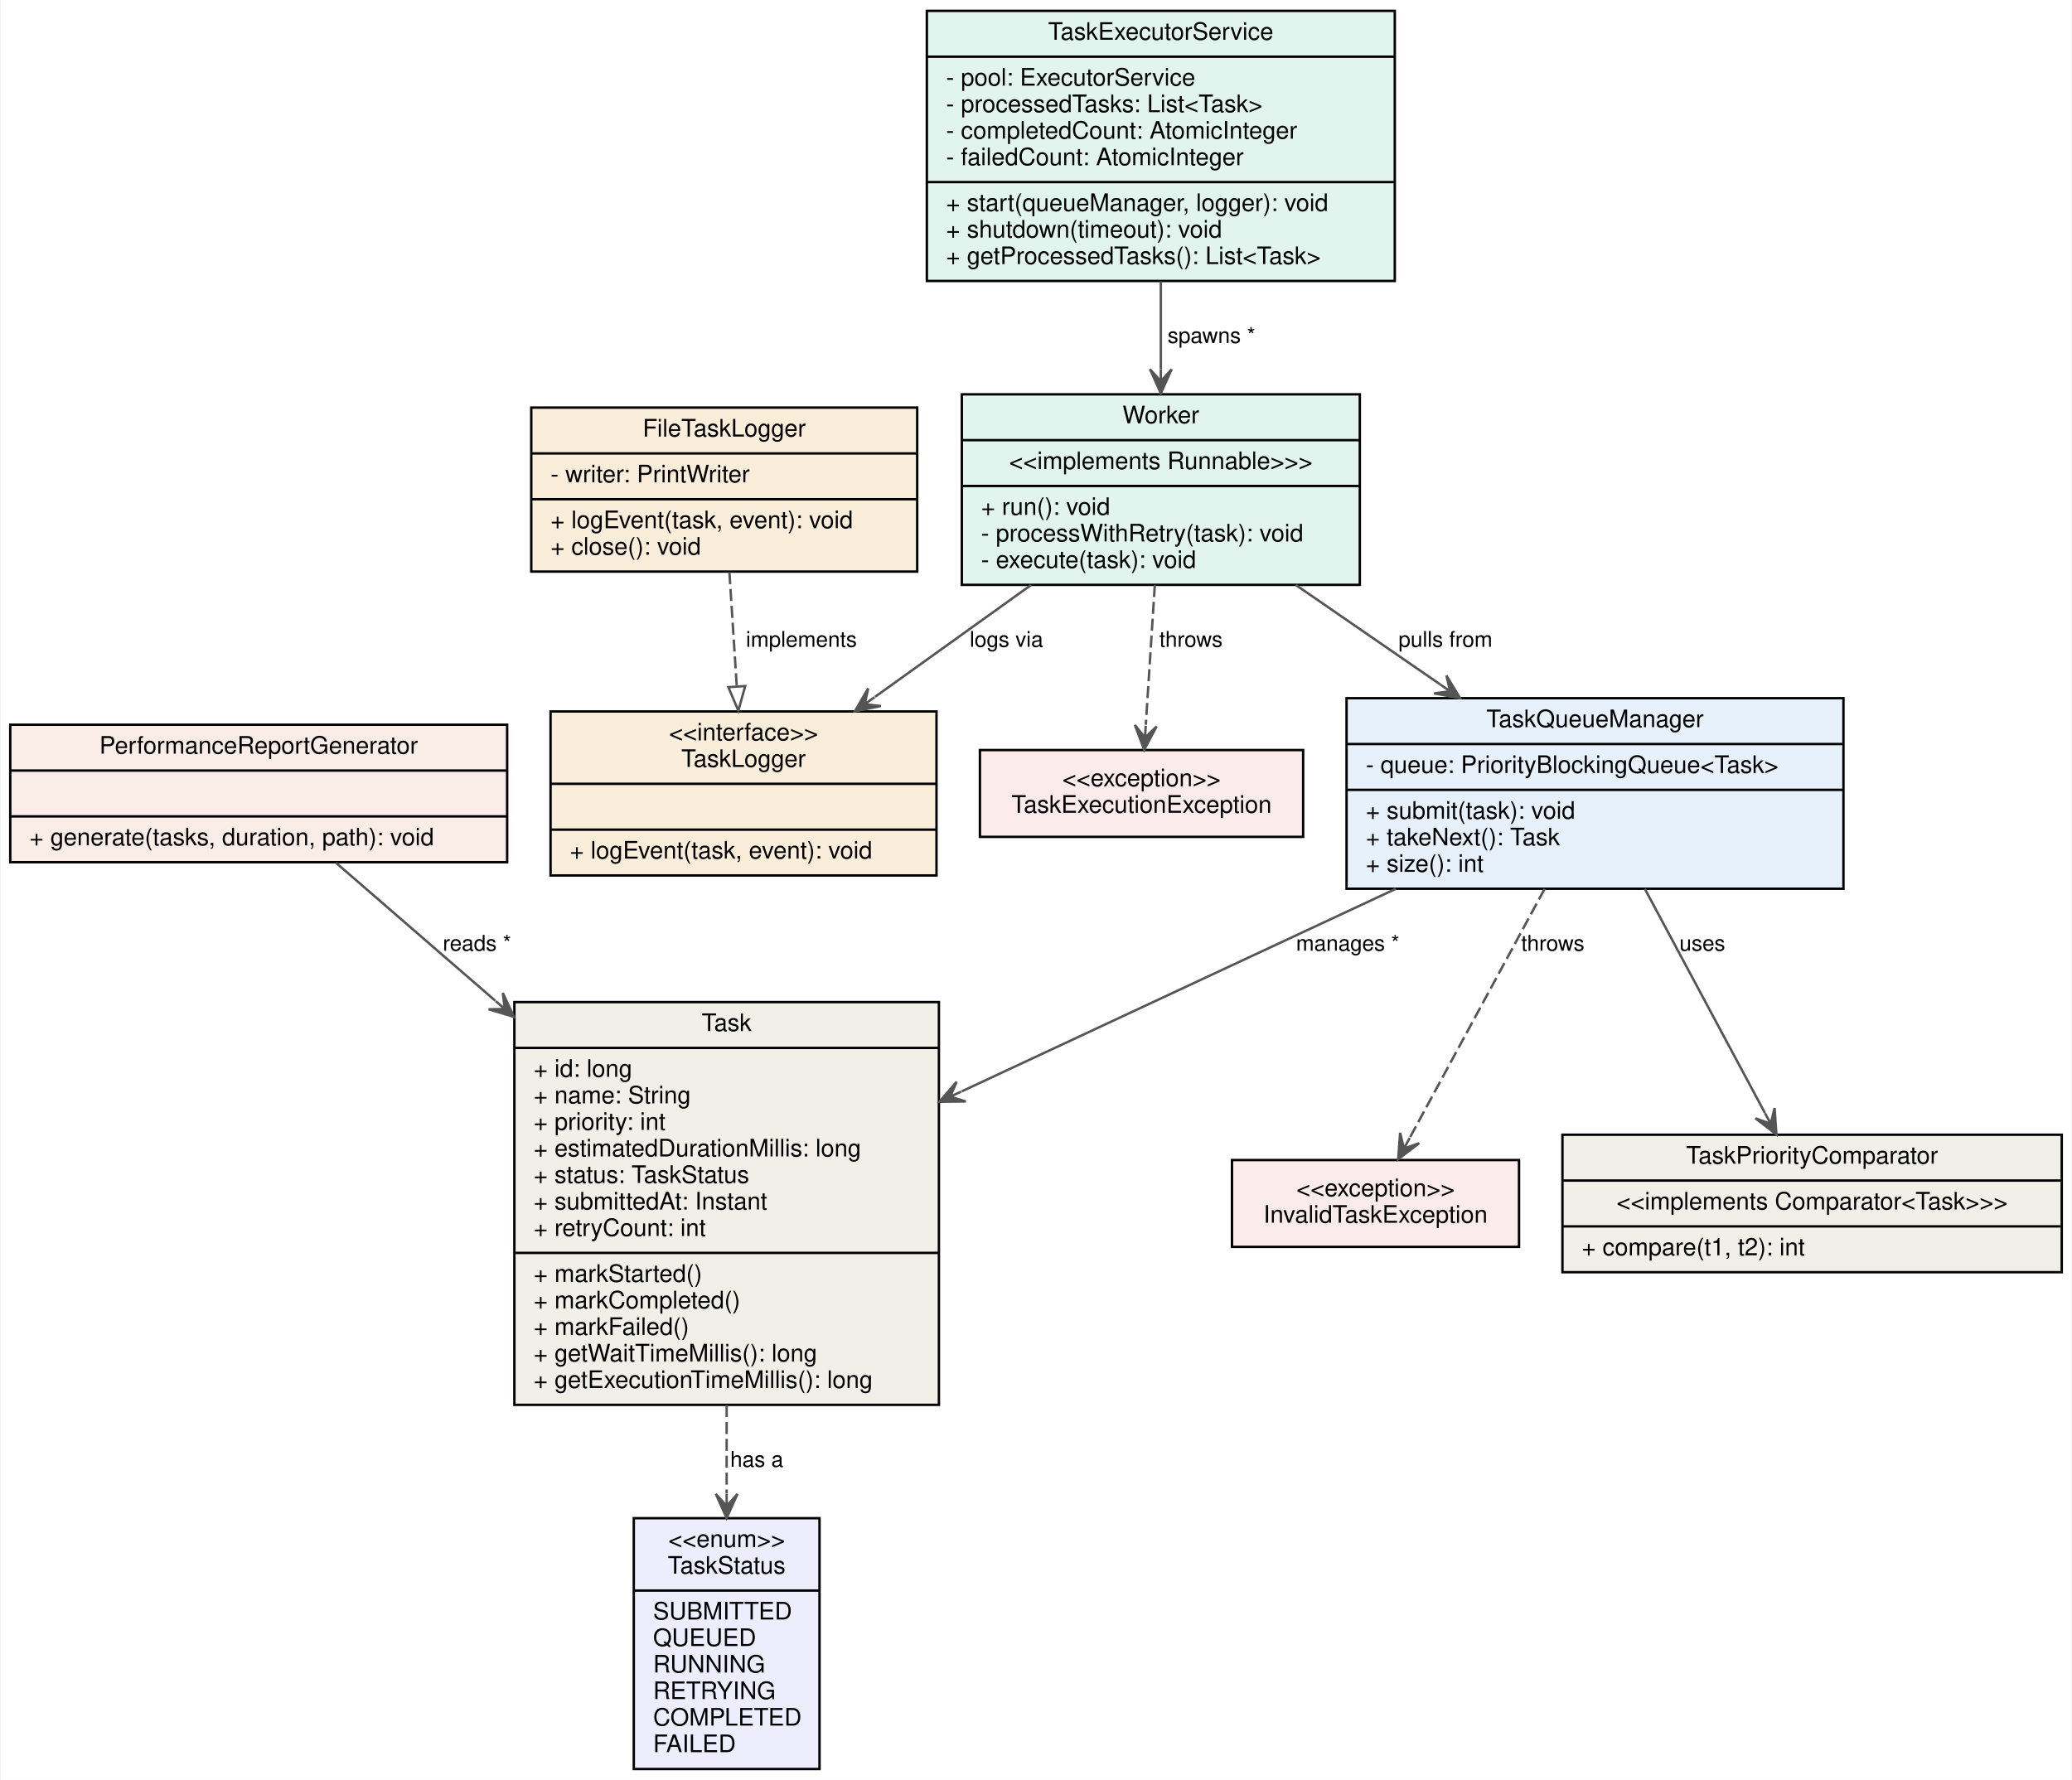
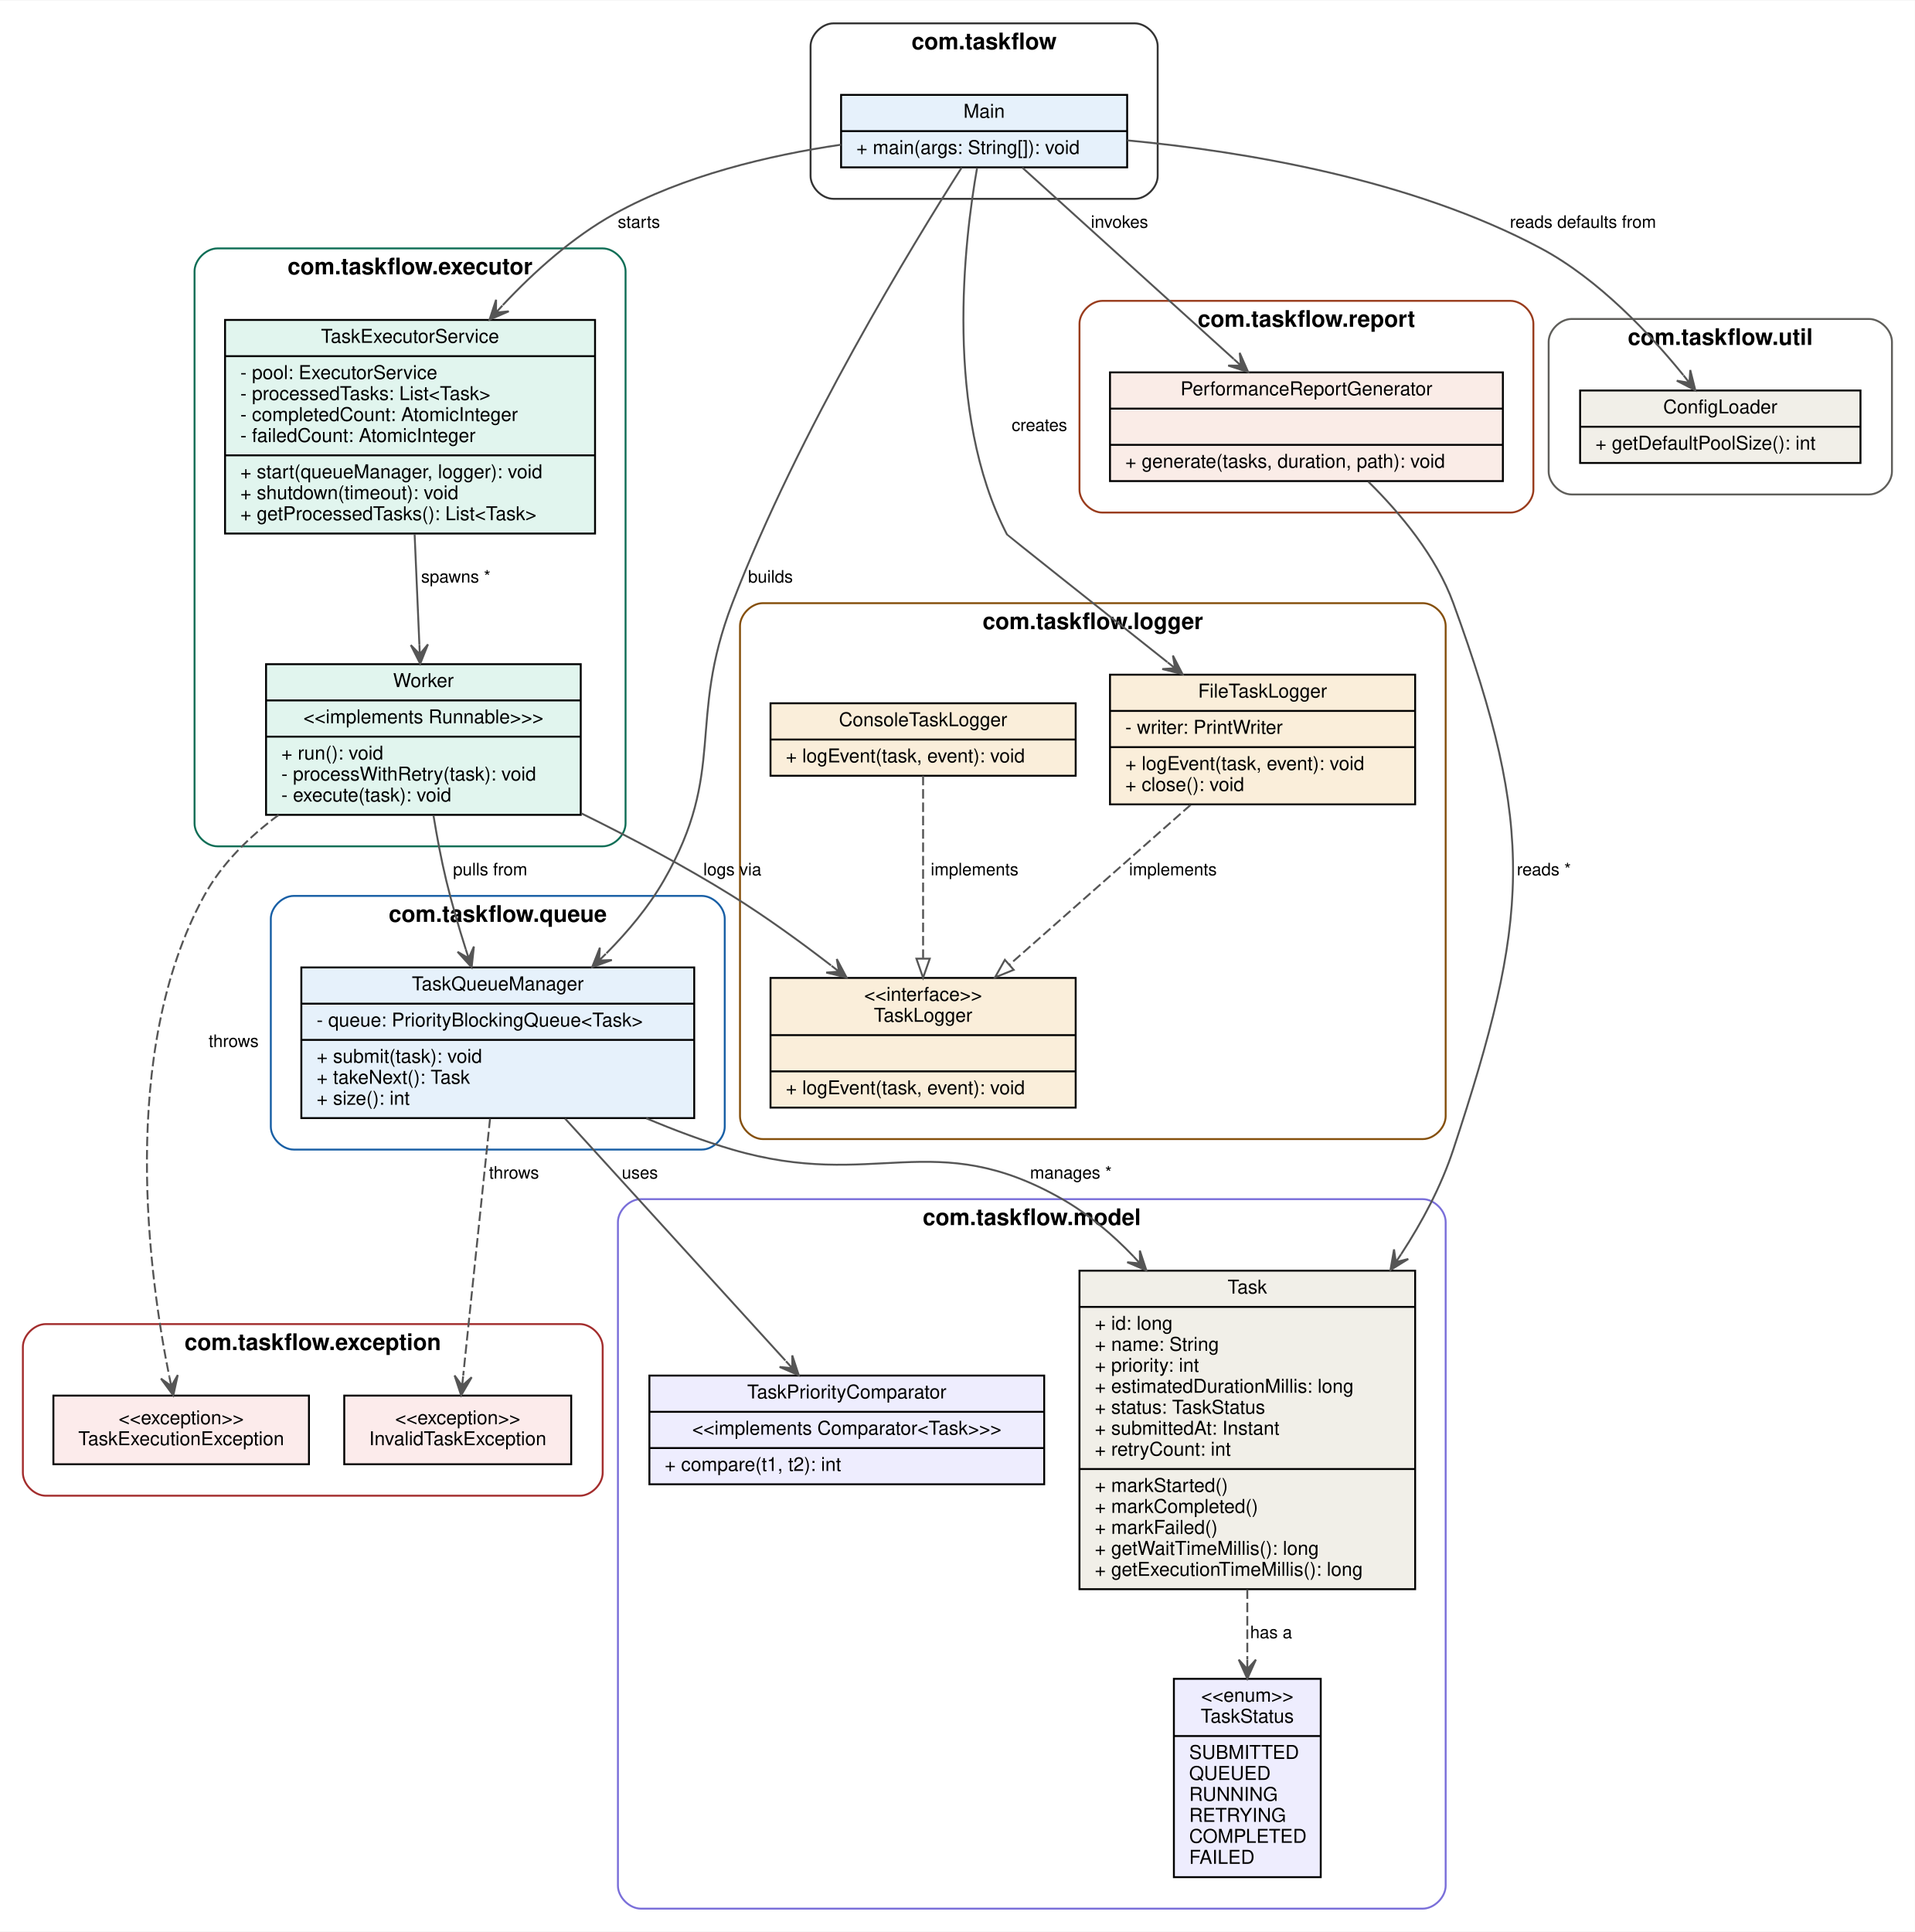
- <svg xmlns="http://www.w3.org/2000/svg" width="859pt" height="738pt" viewBox="0.00 0.00 858.50 738.00">
-   <g id="graph0" class="graph" transform="scale(1 1) rotate(0) translate(4 734)">
-     <polygon fill="white" stroke="transparent" points="-4,4 -4,-734 854.5,-734 854.5,4 -4,4" />
+ <svg xmlns="http://www.w3.org/2000/svg" width="1004pt" height="1013pt" viewBox="0.00 0.00 1004.00 1012.50">
+   <g id="graph0" class="graph" transform="scale(1 1) rotate(0) translate(4 1008.5)">
+     <polygon fill="white" stroke="transparent" points="-4,4 -4,-1008.5 1000,-1008.5 1000,4 -4,4" />
+     <g id="clust1" class="cluster">
+       <path fill="white" stroke="#7a6fd9" d="M332,-8C332,-8 742,-8 742,-8 748,-8 754,-14 754,-20 754,-20 754,-368 754,-368 754,-374 748,-380 742,-380 742,-380 332,-380 332,-380 326,-380 320,-374 320,-368 320,-368 320,-20 320,-20 320,-14 326,-8 332,-8" />
+       <text text-anchor="middle" x="537" y="-366.4" font-family="Helvetica,sans-Serif" font-weight="bold" font-size="12.00">com.taskflow.model</text>
+     </g>
+     <g id="clust2" class="cluster">
+       <path fill="white" stroke="#185fa5" d="M150,-406C150,-406 364,-406 364,-406 370,-406 376,-412 376,-418 376,-418 376,-527 376,-527 376,-533 370,-539 364,-539 364,-539 150,-539 150,-539 144,-539 138,-533 138,-527 138,-527 138,-418 138,-418 138,-412 144,-406 150,-406" />
+       <text text-anchor="middle" x="257" y="-525.4" font-family="Helvetica,sans-Serif" font-weight="bold" font-size="12.00">com.taskflow.queue</text>
+     </g>
+     <g id="clust3" class="cluster">
+       <path fill="white" stroke="#0f6e56" d="M110,-565C110,-565 312,-565 312,-565 318,-565 324,-571 324,-577 324,-577 324,-866.5 324,-866.5 324,-872.5 318,-878.5 312,-878.5 312,-878.5 110,-878.5 110,-878.5 104,-878.5 98,-872.5 98,-866.5 98,-866.5 98,-577 98,-577 98,-571 104,-565 110,-565" />
+       <text text-anchor="middle" x="211" y="-864.9" font-family="Helvetica,sans-Serif" font-weight="bold" font-size="12.00">com.taskflow.executor</text>
+     </g>
+     <g id="clust4" class="cluster">
+       <path fill="white" stroke="#854f0b" d="M396,-411.5C396,-411.5 742,-411.5 742,-411.5 748,-411.5 754,-417.5 754,-423.5 754,-423.5 754,-680.5 754,-680.5 754,-686.5 748,-692.5 742,-692.5 742,-692.5 396,-692.5 396,-692.5 390,-692.5 384,-686.5 384,-680.5 384,-680.5 384,-423.5 384,-423.5 384,-417.5 390,-411.5 396,-411.5" />
+       <text text-anchor="middle" x="569" y="-678.9" font-family="Helvetica,sans-Serif" font-weight="bold" font-size="12.00">com.taskflow.logger</text>
+     </g>
+     <g id="clust5" class="cluster">
+       <path fill="white" stroke="#993c1d" d="M574,-740C574,-740 788,-740 788,-740 794,-740 800,-746 800,-752 800,-752 800,-839 800,-839 800,-845 794,-851 788,-851 788,-851 574,-851 574,-851 568,-851 562,-845 562,-839 562,-839 562,-752 562,-752 562,-746 568,-740 574,-740" />
+       <text text-anchor="middle" x="681" y="-837.4" font-family="Helvetica,sans-Serif" font-weight="bold" font-size="12.00">com.taskflow.report</text>
+     </g>
+     <g id="clust6" class="cluster">
+       <path fill="white" stroke="#a32d2d" d="M20,-224.5C20,-224.5 300,-224.5 300,-224.5 306,-224.5 312,-230.5 312,-236.5 312,-236.5 312,-302.5 312,-302.5 312,-308.5 306,-314.5 300,-314.5 300,-314.5 20,-314.5 20,-314.5 14,-314.5 8,-308.5 8,-302.5 8,-302.5 8,-236.5 8,-236.5 8,-230.5 14,-224.5 20,-224.5" />
+       <text text-anchor="middle" x="160" y="-300.9" font-family="Helvetica,sans-Serif" font-weight="bold" font-size="12.00">com.taskflow.exception</text>
+     </g>
+     <g id="clust7" class="cluster">
+       <path fill="white" stroke="#5f5e5a" d="M820,-749.5C820,-749.5 976,-749.5 976,-749.5 982,-749.5 988,-755.5 988,-761.5 988,-761.5 988,-829.5 988,-829.5 988,-835.5 982,-841.5 976,-841.5 976,-841.5 820,-841.5 820,-841.5 814,-841.5 808,-835.5 808,-829.5 808,-829.5 808,-761.5 808,-761.5 808,-755.5 814,-749.5 820,-749.5" />
+       <text text-anchor="middle" x="898" y="-827.9" font-family="Helvetica,sans-Serif" font-weight="bold" font-size="12.00">com.taskflow.util</text>
+     </g>
+     <g id="clust8" class="cluster">
+       <path fill="white" stroke="#333333" d="M433,-904.5C433,-904.5 591,-904.5 591,-904.5 597,-904.5 603,-910.5 603,-916.5 603,-916.5 603,-984.5 603,-984.5 603,-990.5 597,-996.5 591,-996.5 591,-996.5 433,-996.5 433,-996.5 427,-996.5 421,-990.5 421,-984.5 421,-984.5 421,-916.5 421,-916.5 421,-910.5 427,-904.5 433,-904.5" />
+       <text text-anchor="middle" x="512" y="-982.9" font-family="Helvetica,sans-Serif" font-weight="bold" font-size="12.00">com.taskflow</text>
+     </g>
    <g id="node1" class="node">
-       <polygon fill="#f1efe8" stroke="black" points="209,-151.5 209,-318.5 385,-318.5 385,-151.5 209,-151.5" />
-       <text text-anchor="middle" x="297" y="-306.5" font-family="Helvetica,sans-Serif" font-size="10.00">Task</text>
-       <polyline fill="none" stroke="black" points="209,-299.5 385,-299.5 " />
-       <text text-anchor="start" x="217" y="-287.5" font-family="Helvetica,sans-Serif" font-size="10.00">+ id: long</text>
-       <text text-anchor="start" x="217" y="-276.5" font-family="Helvetica,sans-Serif" font-size="10.00">+ name: String</text>
-       <text text-anchor="start" x="217" y="-265.5" font-family="Helvetica,sans-Serif" font-size="10.00">+ priority: int</text>
-       <text text-anchor="start" x="217" y="-254.5" font-family="Helvetica,sans-Serif" font-size="10.00">+ estimatedDurationMillis: long</text>
-       <text text-anchor="start" x="217" y="-243.5" font-family="Helvetica,sans-Serif" font-size="10.00">+ status: TaskStatus</text>
-       <text text-anchor="start" x="217" y="-232.5" font-family="Helvetica,sans-Serif" font-size="10.00">+ submittedAt: Instant</text>
-       <text text-anchor="start" x="217" y="-221.5" font-family="Helvetica,sans-Serif" font-size="10.00">+ retryCount: int</text>
-       <polyline fill="none" stroke="black" points="209,-214.5 385,-214.5 " />
-       <text text-anchor="start" x="217" y="-202.5" font-family="Helvetica,sans-Serif" font-size="10.00">+ markStarted()</text>
-       <text text-anchor="start" x="217" y="-191.5" font-family="Helvetica,sans-Serif" font-size="10.00">+ markCompleted()</text>
-       <text text-anchor="start" x="217" y="-180.5" font-family="Helvetica,sans-Serif" font-size="10.00">+ markFailed()</text>
-       <text text-anchor="start" x="217" y="-169.5" font-family="Helvetica,sans-Serif" font-size="10.00">+ getWaitTimeMillis(): long</text>
-       <text text-anchor="start" x="217" y="-158.5" font-family="Helvetica,sans-Serif" font-size="10.00">+ getExecutionTimeMillis(): long</text>
+       <polygon fill="#f1efe8" stroke="black" points="562,-175.5 562,-342.5 738,-342.5 738,-175.5 562,-175.5" />
+       <text text-anchor="middle" x="650" y="-330.5" font-family="Helvetica,sans-Serif" font-size="10.00">Task</text>
+       <polyline fill="none" stroke="black" points="562,-323.5 738,-323.5 " />
+       <text text-anchor="start" x="570" y="-311.5" font-family="Helvetica,sans-Serif" font-size="10.00">+ id: long</text>
+       <text text-anchor="start" x="570" y="-300.5" font-family="Helvetica,sans-Serif" font-size="10.00">+ name: String</text>
+       <text text-anchor="start" x="570" y="-289.5" font-family="Helvetica,sans-Serif" font-size="10.00">+ priority: int</text>
+       <text text-anchor="start" x="570" y="-278.5" font-family="Helvetica,sans-Serif" font-size="10.00">+ estimatedDurationMillis: long</text>
+       <text text-anchor="start" x="570" y="-267.5" font-family="Helvetica,sans-Serif" font-size="10.00">+ status: TaskStatus</text>
+       <text text-anchor="start" x="570" y="-256.5" font-family="Helvetica,sans-Serif" font-size="10.00">+ submittedAt: Instant</text>
+       <text text-anchor="start" x="570" y="-245.5" font-family="Helvetica,sans-Serif" font-size="10.00">+ retryCount: int</text>
+       <polyline fill="none" stroke="black" points="562,-238.5 738,-238.5 " />
+       <text text-anchor="start" x="570" y="-226.5" font-family="Helvetica,sans-Serif" font-size="10.00">+ markStarted()</text>
+       <text text-anchor="start" x="570" y="-215.5" font-family="Helvetica,sans-Serif" font-size="10.00">+ markCompleted()</text>
+       <text text-anchor="start" x="570" y="-204.5" font-family="Helvetica,sans-Serif" font-size="10.00">+ markFailed()</text>
+       <text text-anchor="start" x="570" y="-193.5" font-family="Helvetica,sans-Serif" font-size="10.00">+ getWaitTimeMillis(): long</text>
+       <text text-anchor="start" x="570" y="-182.5" font-family="Helvetica,sans-Serif" font-size="10.00">+ getExecutionTimeMillis(): long</text>
    </g>
    <g id="node2" class="node">
-       <polygon fill="#eeedfe" stroke="black" points="258.5,-0.5 258.5,-104.5 335.5,-104.5 335.5,-0.5 258.5,-0.5" />
-       <text text-anchor="middle" x="297" y="-92.5" font-family="Helvetica,sans-Serif" font-size="10.00">&lt;&lt;enum&gt;&gt;</text>
-       <text text-anchor="middle" x="297" y="-81.5" font-family="Helvetica,sans-Serif" font-size="10.00">TaskStatus</text>
-       <polyline fill="none" stroke="black" points="258.5,-74.5 335.5,-74.5 " />
-       <text text-anchor="start" x="266.5" y="-62.5" font-family="Helvetica,sans-Serif" font-size="10.00">SUBMITTED</text>
-       <text text-anchor="start" x="266.5" y="-51.5" font-family="Helvetica,sans-Serif" font-size="10.00">QUEUED</text>
-       <text text-anchor="start" x="266.5" y="-40.5" font-family="Helvetica,sans-Serif" font-size="10.00">RUNNING</text>
-       <text text-anchor="start" x="266.5" y="-29.5" font-family="Helvetica,sans-Serif" font-size="10.00">RETRYING</text>
-       <text text-anchor="start" x="266.5" y="-18.5" font-family="Helvetica,sans-Serif" font-size="10.00">COMPLETED</text>
-       <text text-anchor="start" x="266.5" y="-7.5" font-family="Helvetica,sans-Serif" font-size="10.00">FAILED</text>
+       <polygon fill="#eeedfe" stroke="black" points="611.5,-24.5 611.5,-128.5 688.5,-128.5 688.5,-24.5 611.5,-24.5" />
+       <text text-anchor="middle" x="650" y="-116.5" font-family="Helvetica,sans-Serif" font-size="10.00">&lt;&lt;enum&gt;&gt;</text>
+       <text text-anchor="middle" x="650" y="-105.5" font-family="Helvetica,sans-Serif" font-size="10.00">TaskStatus</text>
+       <polyline fill="none" stroke="black" points="611.5,-98.5 688.5,-98.5 " />
+       <text text-anchor="start" x="619.5" y="-86.5" font-family="Helvetica,sans-Serif" font-size="10.00">SUBMITTED</text>
+       <text text-anchor="start" x="619.5" y="-75.5" font-family="Helvetica,sans-Serif" font-size="10.00">QUEUED</text>
+       <text text-anchor="start" x="619.5" y="-64.5" font-family="Helvetica,sans-Serif" font-size="10.00">RUNNING</text>
+       <text text-anchor="start" x="619.5" y="-53.5" font-family="Helvetica,sans-Serif" font-size="10.00">RETRYING</text>
+       <text text-anchor="start" x="619.5" y="-42.5" font-family="Helvetica,sans-Serif" font-size="10.00">COMPLETED</text>
+       <text text-anchor="start" x="619.5" y="-31.5" font-family="Helvetica,sans-Serif" font-size="10.00">FAILED</text>
+     </g>
+     <g id="edge6" class="edge">
+       <path fill="none" stroke="#555555" stroke-dasharray="5,2" d="M650,-175.41C650,-163.06 650,-150.52 650,-138.72" />
+       <polygon fill="#555555" stroke="#555555" points="650,-128.56 654.5,-138.56 650,-133.56 650,-138.56 650,-138.56 650,-138.56 650,-133.56 645.5,-138.56 650,-128.56 650,-128.56" />
+       <text text-anchor="middle" x="662.5" y="-149.8" font-family="Helvetica,sans-Serif" font-size="9.00">has a</text>
+     </g>
+     <g id="node3" class="node">
+       <polygon fill="#eeedfe" stroke="black" points="336.5,-230.5 336.5,-287.5 543.5,-287.5 543.5,-230.5 336.5,-230.5" />
+       <text text-anchor="middle" x="440" y="-275.5" font-family="Helvetica,sans-Serif" font-size="10.00">TaskPriorityComparator</text>
+       <polyline fill="none" stroke="black" points="336.5,-268.5 543.5,-268.5 " />
+       <text text-anchor="middle" x="440" y="-256.5" font-family="Helvetica,sans-Serif" font-size="10.00">&lt;&lt;implements Comparator&lt;Task&gt;&gt;&gt;</text>
+       <polyline fill="none" stroke="black" points="336.5,-249.5 543.5,-249.5 " />
+       <text text-anchor="start" x="344.5" y="-237.5" font-family="Helvetica,sans-Serif" font-size="10.00">+ compare(t1, t2): int</text>
+     </g>
+     <g id="node4" class="node">
+       <polygon fill="#e6f1fb" stroke="black" points="154,-422.5 154,-501.5 360,-501.5 360,-422.5 154,-422.5" />
+       <text text-anchor="middle" x="257" y="-489.5" font-family="Helvetica,sans-Serif" font-size="10.00">TaskQueueManager</text>
+       <polyline fill="none" stroke="black" points="154,-482.5 360,-482.5 " />
+       <text text-anchor="start" x="162" y="-470.5" font-family="Helvetica,sans-Serif" font-size="10.00">- queue: PriorityBlockingQueue&lt;Task&gt;</text>
+       <polyline fill="none" stroke="black" points="154,-463.5 360,-463.5 " />
+       <text text-anchor="start" x="162" y="-451.5" font-family="Helvetica,sans-Serif" font-size="10.00">+ submit(task): void</text>
+       <text text-anchor="start" x="162" y="-440.5" font-family="Helvetica,sans-Serif" font-size="10.00">+ takeNext(): Task</text>
+       <text text-anchor="start" x="162" y="-429.5" font-family="Helvetica,sans-Serif" font-size="10.00">+ size(): int</text>
+     </g>
+     <g id="edge7" class="edge">
+       <path fill="none" stroke="#555555" d="M334.87,-422.39C349.6,-416.18 365.07,-410.37 380,-406 454.62,-384.15 485.53,-418.64 553,-380 566.67,-372.17 579.17,-361.61 590.33,-349.98" />
+       <polygon fill="#555555" stroke="#555555" points="597.1,-342.62 593.65,-353.03 593.72,-346.3 590.33,-349.98 590.33,-349.98 590.33,-349.98 593.72,-346.3 587.02,-346.93 597.1,-342.62 597.1,-342.62" />
+       <text text-anchor="middle" x="557.5" y="-390.8" font-family="Helvetica,sans-Serif" font-size="9.00">manages *</text>
+     </g>
+     <g id="edge8" class="edge">
+       <path fill="none" stroke="#555555" d="M292.28,-422.25C325.69,-385.55 375.43,-330.92 407.79,-295.38" />
+       <polygon fill="#555555" stroke="#555555" points="414.82,-287.66 411.41,-298.08 411.45,-291.36 408.09,-295.05 408.09,-295.05 408.09,-295.05 411.45,-291.36 404.76,-292.02 414.82,-287.66 414.82,-287.66" />
+       <text text-anchor="middle" x="331.5" y="-390.8" font-family="Helvetica,sans-Serif" font-size="9.00">uses</text>
+     </g>
+     <g id="node11" class="node">
+       <polygon fill="#fcebeb" stroke="black" points="176.5,-241 176.5,-277 295.5,-277 295.5,-241 176.5,-241" />
+       <text text-anchor="middle" x="236" y="-262" font-family="Helvetica,sans-Serif" font-size="10.00">&lt;&lt;exception&gt;&gt;</text>
+       <text text-anchor="middle" x="236" y="-251" font-family="Helvetica,sans-Serif" font-size="10.00">InvalidTaskException</text>
+     </g>
+     <g id="edge9" class="edge">
+       <path fill="none" stroke="#555555" stroke-dasharray="5,2" d="M252.95,-422.25C248.82,-382.72 242.52,-322.38 238.87,-287.51" />
+       <polygon fill="#555555" stroke="#555555" points="237.79,-277.14 243.31,-286.62 238.31,-282.11 238.83,-287.08 238.83,-287.08 238.83,-287.08 238.31,-282.11 234.35,-287.55 237.79,-277.14 237.79,-277.14" />
+       <text text-anchor="middle" x="265.5" y="-390.8" font-family="Helvetica,sans-Serif" font-size="9.00">throws</text>
+     </g>
+     <g id="node5" class="node">
+       <polygon fill="#e1f5ee" stroke="black" points="114,-729 114,-841 308,-841 308,-729 114,-729" />
+       <text text-anchor="middle" x="211" y="-829" font-family="Helvetica,sans-Serif" font-size="10.00">TaskExecutorService</text>
+       <polyline fill="none" stroke="black" points="114,-822 308,-822 " />
+       <text text-anchor="start" x="122" y="-810" font-family="Helvetica,sans-Serif" font-size="10.00">- pool: ExecutorService</text>
+       <text text-anchor="start" x="122" y="-799" font-family="Helvetica,sans-Serif" font-size="10.00">- processedTasks: List&lt;Task&gt;</text>
+       <text text-anchor="start" x="122" y="-788" font-family="Helvetica,sans-Serif" font-size="10.00">- completedCount: AtomicInteger</text>
+       <text text-anchor="start" x="122" y="-777" font-family="Helvetica,sans-Serif" font-size="10.00">- failedCount: AtomicInteger</text>
+       <polyline fill="none" stroke="black" points="114,-770 308,-770 " />
+       <text text-anchor="start" x="122" y="-758" font-family="Helvetica,sans-Serif" font-size="10.00">+ start(queueManager, logger): void</text>
+       <text text-anchor="start" x="122" y="-747" font-family="Helvetica,sans-Serif" font-size="10.00">+ shutdown(timeout): void</text>
+       <text text-anchor="start" x="122" y="-736" font-family="Helvetica,sans-Serif" font-size="10.00">+ getProcessedTasks(): List&lt;Task&gt;</text>
+     </g>
+     <g id="node6" class="node">
+       <polygon fill="#e1f5ee" stroke="black" points="135.5,-581.5 135.5,-660.5 300.5,-660.5 300.5,-581.5 135.5,-581.5" />
+       <text text-anchor="middle" x="218" y="-648.5" font-family="Helvetica,sans-Serif" font-size="10.00">Worker</text>
+       <polyline fill="none" stroke="black" points="135.5,-641.5 300.5,-641.5 " />
+       <text text-anchor="middle" x="218" y="-629.5" font-family="Helvetica,sans-Serif" font-size="10.00">&lt;&lt;implements Runnable&gt;&gt;&gt;</text>
+       <polyline fill="none" stroke="black" points="135.5,-622.5 300.5,-622.5 " />
+       <text text-anchor="start" x="143.5" y="-610.5" font-family="Helvetica,sans-Serif" font-size="10.00">+ run(): void</text>
+       <text text-anchor="start" x="143.5" y="-599.5" font-family="Helvetica,sans-Serif" font-size="10.00">- processWithRetry(task): void</text>
+       <text text-anchor="start" x="143.5" y="-588.5" font-family="Helvetica,sans-Serif" font-size="10.00">- execute(task): void</text>
+     </g>
+     <g id="edge10" class="edge">
+       <path fill="none" stroke="#555555" d="M213.39,-728.7C214.2,-709.92 215.1,-689.08 215.89,-670.84" />
+       <polygon fill="#555555" stroke="#555555" points="216.33,-660.72 220.39,-670.9 216.11,-665.71 215.9,-670.71 215.9,-670.71 215.9,-670.71 216.11,-665.71 211.4,-670.51 216.33,-660.72 216.33,-660.72" />
+       <text text-anchor="middle" x="235" y="-703.3" font-family="Helvetica,sans-Serif" font-size="9.00">spawns *</text>
+     </g>
+     <g id="edge11" class="edge">
+       <path fill="none" stroke="#555555" d="M223.29,-581.14C225.1,-570.05 227.35,-557.99 230,-547 232.84,-535.25 236.49,-522.76 240.19,-511.11" />
+       <polygon fill="#555555" stroke="#555555" points="243.29,-501.55 244.48,-512.45 241.74,-506.31 240.2,-511.07 240.2,-511.07 240.2,-511.07 241.74,-506.31 235.92,-509.68 243.29,-501.55 243.29,-501.55" />
+       <text text-anchor="middle" x="253" y="-549.8" font-family="Helvetica,sans-Serif" font-size="9.00">pulls from</text>
+     </g>
+     <g id="node7" class="node">
+       <polygon fill="#faeeda" stroke="black" points="400,-428 400,-496 560,-496 560,-428 400,-428" />
+       <text text-anchor="middle" x="480" y="-484" font-family="Helvetica,sans-Serif" font-size="10.00">&lt;&lt;interface&gt;&gt;</text>
+       <text text-anchor="middle" x="480" y="-473" font-family="Helvetica,sans-Serif" font-size="10.00">TaskLogger</text>
+       <polyline fill="none" stroke="black" points="400,-466 560,-466 " />
+       <text text-anchor="middle" x="480" y="-454" font-family="Helvetica,sans-Serif" font-size="10.00"> </text>
+       <polyline fill="none" stroke="black" points="400,-447 560,-447 " />
+       <text text-anchor="start" x="408" y="-435" font-family="Helvetica,sans-Serif" font-size="10.00">+ logEvent(task, event): void</text>
+     </g>
+     <g id="edge12" class="edge">
+       <path fill="none" stroke="#555555" d="M300.78,-582.3C326.7,-569.53 355.04,-554.54 380,-539 397.5,-528.11 415.71,-514.9 431.72,-502.57" />
+       <polygon fill="#555555" stroke="#555555" points="439.88,-496.22 434.75,-505.91 435.93,-499.29 431.99,-502.36 431.99,-502.36 431.99,-502.36 435.93,-499.29 429.22,-498.81 439.88,-496.22 439.88,-496.22" />
+       <text text-anchor="middle" x="380" y="-549.8" font-family="Helvetica,sans-Serif" font-size="9.00">logs via</text>
+     </g>
+     <g id="node12" class="node">
+       <polygon fill="#fcebeb" stroke="black" points="24,-241 24,-277 158,-277 158,-241 24,-241" />
+       <text text-anchor="middle" x="91" y="-262" font-family="Helvetica,sans-Serif" font-size="10.00">&lt;&lt;exception&gt;&gt;</text>
+       <text text-anchor="middle" x="91" y="-251" font-family="Helvetica,sans-Serif" font-size="10.00">TaskExecutionException</text>
+     </g>
+     <g id="edge13" class="edge">
+       <path fill="none" stroke="#555555" stroke-dasharray="5,2" d="M142.07,-581.44C126.56,-569.94 112.19,-555.82 103,-539 57.98,-456.61 74.21,-339.21 84.78,-286.92" />
+       <polygon fill="#555555" stroke="#555555" points="86.86,-277.07 89.2,-287.79 85.83,-281.96 84.79,-286.86 84.79,-286.86 84.79,-286.86 85.83,-281.96 80.39,-285.92 86.86,-277.07 86.86,-277.07" />
+       <text text-anchor="middle" x="118.5" y="-459.8" font-family="Helvetica,sans-Serif" font-size="9.00">throws</text>
+     </g>
+     <g id="node8" class="node">
+       <polygon fill="#faeeda" stroke="black" points="578,-587 578,-655 738,-655 738,-587 578,-587" />
+       <text text-anchor="middle" x="658" y="-643" font-family="Helvetica,sans-Serif" font-size="10.00">FileTaskLogger</text>
+       <polyline fill="none" stroke="black" points="578,-636 738,-636 " />
+       <text text-anchor="start" x="586" y="-624" font-family="Helvetica,sans-Serif" font-size="10.00">- writer: PrintWriter</text>
+       <polyline fill="none" stroke="black" points="578,-617 738,-617 " />
+       <text text-anchor="start" x="586" y="-605" font-family="Helvetica,sans-Serif" font-size="10.00">+ logEvent(task, event): void</text>
+       <text text-anchor="start" x="586" y="-594" font-family="Helvetica,sans-Serif" font-size="10.00">+ close(): void</text>
+     </g>
+     <g id="edge14" class="edge">
+       <path fill="none" stroke="#555555" stroke-dasharray="5,2" d="M620.25,-586.7C592.52,-562.25 554.72,-528.91 525.35,-503" />
+       <polygon fill="none" stroke="#555555" points="527.51,-500.24 517.69,-496.25 522.88,-505.49 527.51,-500.24" />
+       <text text-anchor="middle" x="611" y="-549.8" font-family="Helvetica,sans-Serif" font-size="9.00">implements</text>
+     </g>
+     <g id="node9" class="node">
+       <polygon fill="#faeeda" stroke="black" points="400,-602 400,-640 560,-640 560,-602 400,-602" />
+       <text text-anchor="middle" x="480" y="-628" font-family="Helvetica,sans-Serif" font-size="10.00">ConsoleTaskLogger</text>
+       <polyline fill="none" stroke="black" points="400,-621 560,-621 " />
+       <text text-anchor="start" x="408" y="-609" font-family="Helvetica,sans-Serif" font-size="10.00">+ logEvent(task, event): void</text>
+     </g>
+     <g id="edge15" class="edge">
+       <path fill="none" stroke="#555555" stroke-dasharray="5,2" d="M480,-601.99C480,-578.83 480,-537.86 480,-506.38" />
+       <polygon fill="none" stroke="#555555" points="483.5,-506.1 480,-496.1 476.5,-506.1 483.5,-506.1" />
+       <text text-anchor="middle" x="507" y="-549.8" font-family="Helvetica,sans-Serif" font-size="9.00">implements</text>
+     </g>
+     <g id="node10" class="node">
+       <polygon fill="#faece7" stroke="black" points="578,-756.5 578,-813.5 784,-813.5 784,-756.5 578,-756.5" />
+       <text text-anchor="middle" x="681" y="-801.5" font-family="Helvetica,sans-Serif" font-size="10.00">PerformanceReportGenerator</text>
+       <polyline fill="none" stroke="black" points="578,-794.5 784,-794.5 " />
+       <text text-anchor="middle" x="681" y="-782.5" font-family="Helvetica,sans-Serif" font-size="10.00"> </text>
+       <polyline fill="none" stroke="black" points="578,-775.5 784,-775.5 " />
+       <text text-anchor="start" x="586" y="-763.5" font-family="Helvetica,sans-Serif" font-size="10.00">+ generate(tasks, duration, path): void</text>
+     </g>
+     <g id="edge16" class="edge">
+       <path fill="none" stroke="#555555" d="M713.47,-756.19C730.24,-739.63 749.04,-717.08 758,-692.5 801.64,-572.88 797.87,-526.93 758,-406 751.72,-386.96 741.9,-368.37 730.68,-351.18" />
+       <polygon fill="#555555" stroke="#555555" points="725.07,-342.86 734.39,-348.63 727.86,-347 730.66,-351.15 730.66,-351.15 730.66,-351.15 727.86,-347 726.93,-353.66 725.07,-342.86 725.07,-342.86" />
+       <text text-anchor="middle" x="805.5" y="-549.8" font-family="Helvetica,sans-Serif" font-size="9.00">reads *</text>
+     </g>
+     <g id="node13" class="node">
+       <polygon fill="#f1efe8" stroke="black" points="824.5,-766 824.5,-804 971.5,-804 971.5,-766 824.5,-766" />
+       <text text-anchor="middle" x="898" y="-792" font-family="Helvetica,sans-Serif" font-size="10.00">ConfigLoader</text>
+       <polyline fill="none" stroke="black" points="824.5,-785 971.5,-785 " />
+       <text text-anchor="start" x="832.5" y="-773" font-family="Helvetica,sans-Serif" font-size="10.00">+ getDefaultPoolSize(): int</text>
+     </g>
+     <g id="node14" class="node">
+       <polygon fill="#e6f1fb" stroke="black" points="437,-921 437,-959 587,-959 587,-921 437,-921" />
+       <text text-anchor="middle" x="512" y="-947" font-family="Helvetica,sans-Serif" font-size="10.00">Main</text>
+       <polyline fill="none" stroke="black" points="437,-940 587,-940 " />
+       <text text-anchor="start" x="445" y="-928" font-family="Helvetica,sans-Serif" font-size="10.00">+ main(args: String[]): void</text>
    </g>
    <g id="edge1" class="edge">
-       <path fill="none" stroke="#555555" stroke-dasharray="5,2" d="M297,-151.41C297,-139.06 297,-126.52 297,-114.72" />
-       <polygon fill="#555555" stroke="#555555" points="297,-104.56 301.5,-114.56 297,-109.56 297,-114.56 297,-114.56 297,-114.56 297,-109.56 292.5,-114.56 297,-104.56 297,-104.56" />
-       <text text-anchor="middle" x="309.5" y="-125.8" font-family="Helvetica,sans-Serif" font-size="9.00">has a</text>
-     </g>
-     <g id="node3" class="node">
-       <polygon fill="#f1efe8" stroke="black" points="643.5,-206.5 643.5,-263.5 850.5,-263.5 850.5,-206.5 643.5,-206.5" />
-       <text text-anchor="middle" x="747" y="-251.5" font-family="Helvetica,sans-Serif" font-size="10.00">TaskPriorityComparator</text>
-       <polyline fill="none" stroke="black" points="643.5,-244.5 850.5,-244.5 " />
-       <text text-anchor="middle" x="747" y="-232.5" font-family="Helvetica,sans-Serif" font-size="10.00">&lt;&lt;implements Comparator&lt;Task&gt;&gt;&gt;</text>
-       <polyline fill="none" stroke="black" points="643.5,-225.5 850.5,-225.5 " />
-       <text text-anchor="start" x="651.5" y="-213.5" font-family="Helvetica,sans-Serif" font-size="10.00">+ compare(t1, t2): int</text>
-     </g>
-     <g id="node4" class="node">
-       <polygon fill="#e6f1fb" stroke="black" points="554,-365.5 554,-444.5 760,-444.5 760,-365.5 554,-365.5" />
-       <text text-anchor="middle" x="657" y="-432.5" font-family="Helvetica,sans-Serif" font-size="10.00">TaskQueueManager</text>
-       <polyline fill="none" stroke="black" points="554,-425.5 760,-425.5 " />
-       <text text-anchor="start" x="562" y="-413.5" font-family="Helvetica,sans-Serif" font-size="10.00">- queue: PriorityBlockingQueue&lt;Task&gt;</text>
-       <polyline fill="none" stroke="black" points="554,-406.5 760,-406.5 " />
-       <text text-anchor="start" x="562" y="-394.5" font-family="Helvetica,sans-Serif" font-size="10.00">+ submit(task): void</text>
-       <text text-anchor="start" x="562" y="-383.5" font-family="Helvetica,sans-Serif" font-size="10.00">+ takeNext(): Task</text>
-       <text text-anchor="start" x="562" y="-372.5" font-family="Helvetica,sans-Serif" font-size="10.00">+ size(): int</text>
+       <path fill="none" stroke="#555555" d="M500.25,-920.89C474.9,-881.11 414.58,-782.44 380,-692.5 356.09,-630.32 377.26,-604.72 344,-547 336.09,-533.27 325.28,-520.34 313.97,-508.92" />
+       <polygon fill="#555555" stroke="#555555" points="306.49,-501.65 316.8,-505.39 310.08,-505.13 313.66,-508.62 313.66,-508.62 313.66,-508.62 310.08,-505.13 310.52,-511.84 306.49,-501.65 306.49,-501.65" />
+       <text text-anchor="middle" x="400" y="-703.3" font-family="Helvetica,sans-Serif" font-size="9.00">builds</text>
    </g>
    <g id="edge2" class="edge">
-       <path fill="none" stroke="#555555" d="M574.41,-365.46C520.82,-340.45 450.76,-307.75 394.45,-281.48" />
-       <polygon fill="#555555" stroke="#555555" points="385.18,-277.15 396.15,-277.3 389.71,-279.27 394.24,-281.38 394.24,-281.38 394.24,-281.38 389.71,-279.27 392.34,-285.46 385.18,-277.15 385.18,-277.15" />
-       <text text-anchor="middle" x="554.5" y="-339.8" font-family="Helvetica,sans-Serif" font-size="9.00">manages *</text>
+       <path fill="none" stroke="#555555" d="M436.98,-932.89C399.4,-927.33 354.29,-916.73 318,-896.5 296.37,-884.44 276.36,-866.61 259.65,-848.78" />
+       <polygon fill="#555555" stroke="#555555" points="252.69,-841.16 262.76,-845.51 256.06,-844.85 259.43,-848.54 259.43,-848.54 259.43,-848.54 256.06,-844.85 256.11,-851.58 252.69,-841.16 252.69,-841.16" />
+       <text text-anchor="middle" x="331" y="-889.3" font-family="Helvetica,sans-Serif" font-size="9.00">starts</text>
    </g>
    <g id="edge3" class="edge">
-       <path fill="none" stroke="#555555" d="M677.65,-365.46C692.61,-337.52 712.72,-299.98 727.44,-272.52" />
-       <polygon fill="#555555" stroke="#555555" points="732.2,-263.62 731.45,-274.56 729.84,-268.03 727.48,-272.44 727.48,-272.44 727.48,-272.44 729.84,-268.03 723.51,-270.31 732.2,-263.62 732.2,-263.62" />
-       <text text-anchor="middle" x="701.5" y="-339.8" font-family="Helvetica,sans-Serif" font-size="9.00">uses</text>
-     </g>
-     <g id="node10" class="node">
-       <polygon fill="#fcebeb" stroke="black" points="506.5,-217 506.5,-253 625.5,-253 625.5,-217 506.5,-217" />
-       <text text-anchor="middle" x="566" y="-238" font-family="Helvetica,sans-Serif" font-size="10.00">&lt;&lt;exception&gt;&gt;</text>
-       <text text-anchor="middle" x="566" y="-227" font-family="Helvetica,sans-Serif" font-size="10.00">InvalidTaskException</text>
+       <path fill="none" stroke="#555555" d="M508.33,-920.81C501.6,-882.67 490.82,-792.53 524,-728.5 524.16,-728.19 570.04,-691.76 608.07,-661.59" />
+       <polygon fill="#555555" stroke="#555555" points="616.04,-655.27 611,-665.01 612.12,-658.37 608.21,-661.48 608.21,-661.48 608.21,-661.48 612.12,-658.37 605.41,-657.96 616.04,-655.27 616.04,-655.27" />
+       <text text-anchor="middle" x="541" y="-782.8" font-family="Helvetica,sans-Serif" font-size="9.00">creates</text>
    </g>
    <g id="edge4" class="edge">
-       <path fill="none" stroke="#555555" stroke-dasharray="5,2" d="M636.12,-365.46C619.04,-333.91 595.32,-290.13 580.32,-262.44" />
-       <polygon fill="#555555" stroke="#555555" points="575.4,-253.36 584.12,-260.01 577.78,-257.75 580.17,-262.15 580.17,-262.15 580.17,-262.15 577.78,-257.75 576.21,-264.29 575.4,-253.36 575.4,-253.36" />
-       <text text-anchor="middle" x="639.5" y="-339.8" font-family="Helvetica,sans-Serif" font-size="9.00">throws</text>
-     </g>
-     <g id="node5" class="node">
-       <polygon fill="#e1f5ee" stroke="black" points="380,-617.5 380,-729.5 574,-729.5 574,-617.5 380,-617.5" />
-       <text text-anchor="middle" x="477" y="-717.5" font-family="Helvetica,sans-Serif" font-size="10.00">TaskExecutorService</text>
-       <polyline fill="none" stroke="black" points="380,-710.5 574,-710.5 " />
-       <text text-anchor="start" x="388" y="-698.5" font-family="Helvetica,sans-Serif" font-size="10.00">- pool: ExecutorService</text>
-       <text text-anchor="start" x="388" y="-687.5" font-family="Helvetica,sans-Serif" font-size="10.00">- processedTasks: List&lt;Task&gt;</text>
-       <text text-anchor="start" x="388" y="-676.5" font-family="Helvetica,sans-Serif" font-size="10.00">- completedCount: AtomicInteger</text>
-       <text text-anchor="start" x="388" y="-665.5" font-family="Helvetica,sans-Serif" font-size="10.00">- failedCount: AtomicInteger</text>
-       <polyline fill="none" stroke="black" points="380,-658.5 574,-658.5 " />
-       <text text-anchor="start" x="388" y="-646.5" font-family="Helvetica,sans-Serif" font-size="10.00">+ start(queueManager, logger): void</text>
-       <text text-anchor="start" x="388" y="-635.5" font-family="Helvetica,sans-Serif" font-size="10.00">+ shutdown(timeout): void</text>
-       <text text-anchor="start" x="388" y="-624.5" font-family="Helvetica,sans-Serif" font-size="10.00">+ getProcessedTasks(): List&lt;Task&gt;</text>
-     </g>
-     <g id="node6" class="node">
-       <polygon fill="#e1f5ee" stroke="black" points="394.5,-491.5 394.5,-570.5 559.5,-570.5 559.5,-491.5 394.5,-491.5" />
-       <text text-anchor="middle" x="477" y="-558.5" font-family="Helvetica,sans-Serif" font-size="10.00">Worker</text>
-       <polyline fill="none" stroke="black" points="394.5,-551.5 559.5,-551.5 " />
-       <text text-anchor="middle" x="477" y="-539.5" font-family="Helvetica,sans-Serif" font-size="10.00">&lt;&lt;implements Runnable&gt;&gt;&gt;</text>
-       <polyline fill="none" stroke="black" points="394.5,-532.5 559.5,-532.5 " />
-       <text text-anchor="start" x="402.5" y="-520.5" font-family="Helvetica,sans-Serif" font-size="10.00">+ run(): void</text>
-       <text text-anchor="start" x="402.5" y="-509.5" font-family="Helvetica,sans-Serif" font-size="10.00">- processWithRetry(task): void</text>
-       <text text-anchor="start" x="402.5" y="-498.5" font-family="Helvetica,sans-Serif" font-size="10.00">- execute(task): void</text>
+       <path fill="none" stroke="#555555" d="M532.05,-920.85C559.28,-896.2 608.5,-851.64 642.88,-820.51" />
+       <polygon fill="#555555" stroke="#555555" points="650.41,-813.7 646.01,-823.74 646.7,-817.05 642.99,-820.41 642.99,-820.41 642.99,-820.41 646.7,-817.05 639.97,-817.07 650.41,-813.7 650.41,-813.7" />
+       <text text-anchor="middle" x="583" y="-889.3" font-family="Helvetica,sans-Serif" font-size="9.00">invokes</text>
    </g>
    <g id="edge5" class="edge">
-       <path fill="none" stroke="#555555" d="M477,-617.37C477,-605.36 477,-592.73 477,-580.98" />
-       <polygon fill="#555555" stroke="#555555" points="477,-570.91 481.5,-580.91 477,-575.91 477,-580.91 477,-580.91 477,-580.91 477,-575.91 472.5,-580.91 477,-570.91 477,-570.91" />
-       <text text-anchor="middle" x="498" y="-591.8" font-family="Helvetica,sans-Serif" font-size="9.00">spawns *</text>
-     </g>
-     <g id="edge6" class="edge">
-       <path fill="none" stroke="#555555" d="M532.97,-491.45C551.93,-478.38 573.26,-463.69 592.81,-450.22" />
-       <polygon fill="#555555" stroke="#555555" points="601.07,-444.53 595.39,-453.91 596.95,-447.37 592.83,-450.2 592.83,-450.2 592.83,-450.2 596.95,-447.37 590.28,-446.5 601.07,-444.53 601.07,-444.53" />
-       <text text-anchor="middle" x="595" y="-465.8" font-family="Helvetica,sans-Serif" font-size="9.00">pulls from</text>
-     </g>
-     <g id="node7" class="node">
-       <polygon fill="#faeeda" stroke="black" points="224,-371 224,-439 384,-439 384,-371 224,-371" />
-       <text text-anchor="middle" x="304" y="-427" font-family="Helvetica,sans-Serif" font-size="10.00">&lt;&lt;interface&gt;&gt;</text>
-       <text text-anchor="middle" x="304" y="-416" font-family="Helvetica,sans-Serif" font-size="10.00">TaskLogger</text>
-       <polyline fill="none" stroke="black" points="224,-409 384,-409 " />
-       <text text-anchor="middle" x="304" y="-397" font-family="Helvetica,sans-Serif" font-size="10.00"> </text>
-       <polyline fill="none" stroke="black" points="224,-390 384,-390 " />
-       <text text-anchor="start" x="232" y="-378" font-family="Helvetica,sans-Serif" font-size="10.00">+ logEvent(task, event): void</text>
-     </g>
-     <g id="edge7" class="edge">
-       <path fill="none" stroke="#555555" d="M423.21,-491.45C402.64,-476.7 379.17,-459.88 358.53,-445.08" />
-       <polygon fill="#555555" stroke="#555555" points="350.17,-439.09 360.92,-441.26 354.23,-442.01 358.3,-444.92 358.3,-444.92 358.3,-444.92 354.23,-442.01 355.68,-448.58 350.17,-439.09 350.17,-439.09" />
-       <text text-anchor="middle" x="413" y="-465.8" font-family="Helvetica,sans-Serif" font-size="9.00">logs via</text>
-     </g>
-     <g id="node11" class="node">
-       <polygon fill="#fcebeb" stroke="black" points="402,-387 402,-423 536,-423 536,-387 402,-387" />
-       <text text-anchor="middle" x="469" y="-408" font-family="Helvetica,sans-Serif" font-size="10.00">&lt;&lt;exception&gt;&gt;</text>
-       <text text-anchor="middle" x="469" y="-397" font-family="Helvetica,sans-Serif" font-size="10.00">TaskExecutionException</text>
-     </g>
-     <g id="edge8" class="edge">
-       <path fill="none" stroke="#555555" stroke-dasharray="5,2" d="M474.51,-491.45C473.3,-472.67 471.87,-450.52 470.77,-433.48" />
-       <polygon fill="#555555" stroke="#555555" points="470.1,-423.11 475.24,-432.8 470.43,-428.1 470.75,-433.09 470.75,-433.09 470.75,-433.09 470.43,-428.1 466.26,-433.38 470.1,-423.11 470.1,-423.11" />
-       <text text-anchor="middle" x="489.5" y="-465.8" font-family="Helvetica,sans-Serif" font-size="9.00">throws</text>
-     </g>
-     <g id="node8" class="node">
-       <polygon fill="#faeeda" stroke="black" points="216,-497 216,-565 376,-565 376,-497 216,-497" />
-       <text text-anchor="middle" x="296" y="-553" font-family="Helvetica,sans-Serif" font-size="10.00">FileTaskLogger</text>
-       <polyline fill="none" stroke="black" points="216,-546 376,-546 " />
-       <text text-anchor="start" x="224" y="-534" font-family="Helvetica,sans-Serif" font-size="10.00">- writer: PrintWriter</text>
-       <polyline fill="none" stroke="black" points="216,-527 376,-527 " />
-       <text text-anchor="start" x="224" y="-515" font-family="Helvetica,sans-Serif" font-size="10.00">+ logEvent(task, event): void</text>
-       <text text-anchor="start" x="224" y="-504" font-family="Helvetica,sans-Serif" font-size="10.00">+ close(): void</text>
-     </g>
-     <g id="edge9" class="edge">
-       <path fill="none" stroke="#555555" stroke-dasharray="5,2" d="M298.14,-496.77C299.08,-482.31 300.18,-465.18 301.18,-449.71" />
-       <polygon fill="none" stroke="#555555" points="304.7,-449.53 301.85,-439.32 297.71,-449.08 304.7,-449.53" />
-       <text text-anchor="middle" x="328" y="-465.8" font-family="Helvetica,sans-Serif" font-size="9.00">implements</text>
-     </g>
-     <g id="node9" class="node">
-       <polygon fill="#faece7" stroke="black" points="0,-376.5 0,-433.5 206,-433.5 206,-376.5 0,-376.5" />
-       <text text-anchor="middle" x="103" y="-421.5" font-family="Helvetica,sans-Serif" font-size="10.00">PerformanceReportGenerator</text>
-       <polyline fill="none" stroke="black" points="0,-414.5 206,-414.5 " />
-       <text text-anchor="middle" x="103" y="-402.5" font-family="Helvetica,sans-Serif" font-size="10.00"> </text>
-       <polyline fill="none" stroke="black" points="0,-395.5 206,-395.5 " />
-       <text text-anchor="start" x="8" y="-383.5" font-family="Helvetica,sans-Serif" font-size="10.00">+ generate(tasks, duration, path): void</text>
-     </g>
-     <g id="edge10" class="edge">
-       <path fill="none" stroke="#555555" d="M135.04,-376.26C153.29,-360.45 177.23,-339.72 201.08,-319.06" />
-       <polygon fill="#555555" stroke="#555555" points="208.82,-312.37 204.2,-322.31 205.04,-315.64 201.26,-318.91 201.26,-318.91 201.26,-318.91 205.04,-315.64 198.31,-315.51 208.82,-312.37 208.82,-312.37" />
-       <text text-anchor="middle" x="193.5" y="-339.8" font-family="Helvetica,sans-Serif" font-size="9.00">reads *</text>
+       <path fill="none" stroke="#555555" d="M587.05,-935.15C648.51,-929.34 736.08,-914.8 804,-878.5 834.3,-862.3 861.38,-833.31 878.6,-812.08" />
+       <polygon fill="#555555" stroke="#555555" points="884.92,-804.09 882.25,-814.73 881.82,-808.01 878.72,-811.94 878.72,-811.94 878.72,-811.94 881.82,-808.01 875.19,-809.14 884.92,-804.09 884.92,-804.09" />
+       <text text-anchor="middle" x="826" y="-889.3" font-family="Helvetica,sans-Serif" font-size="9.00">reads defaults from</text>
    </g>
  </g>
</svg>
